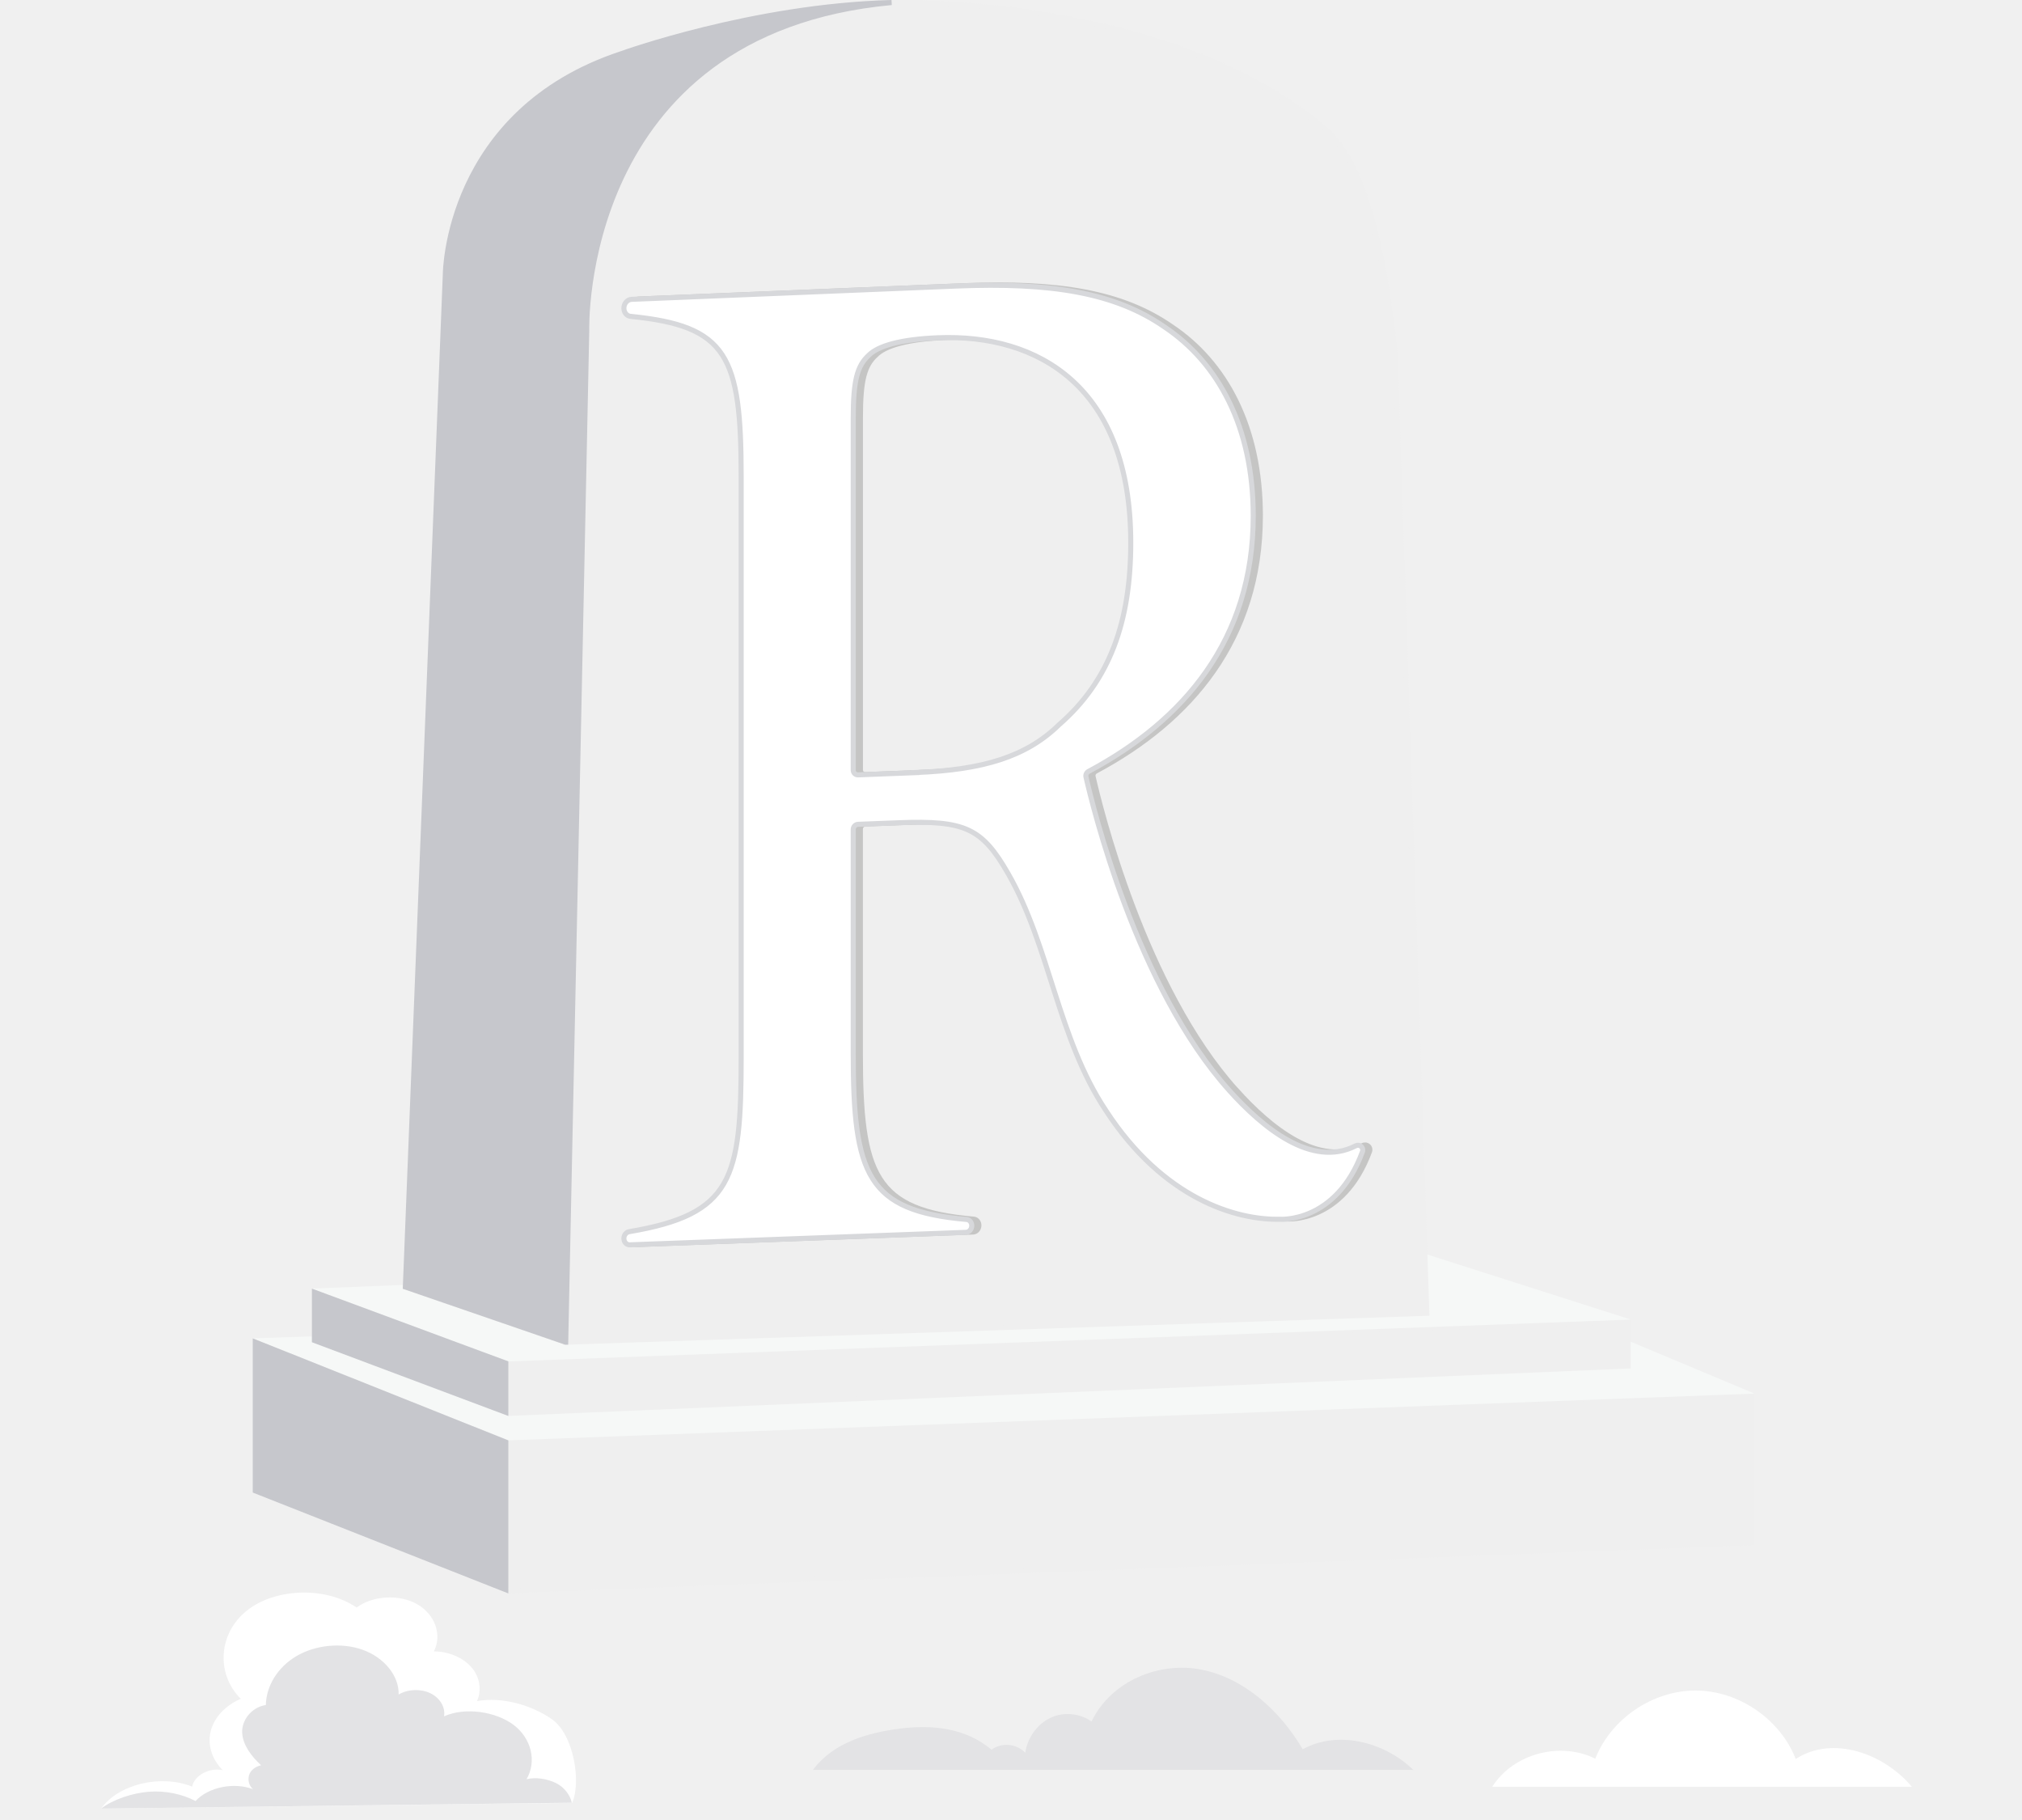
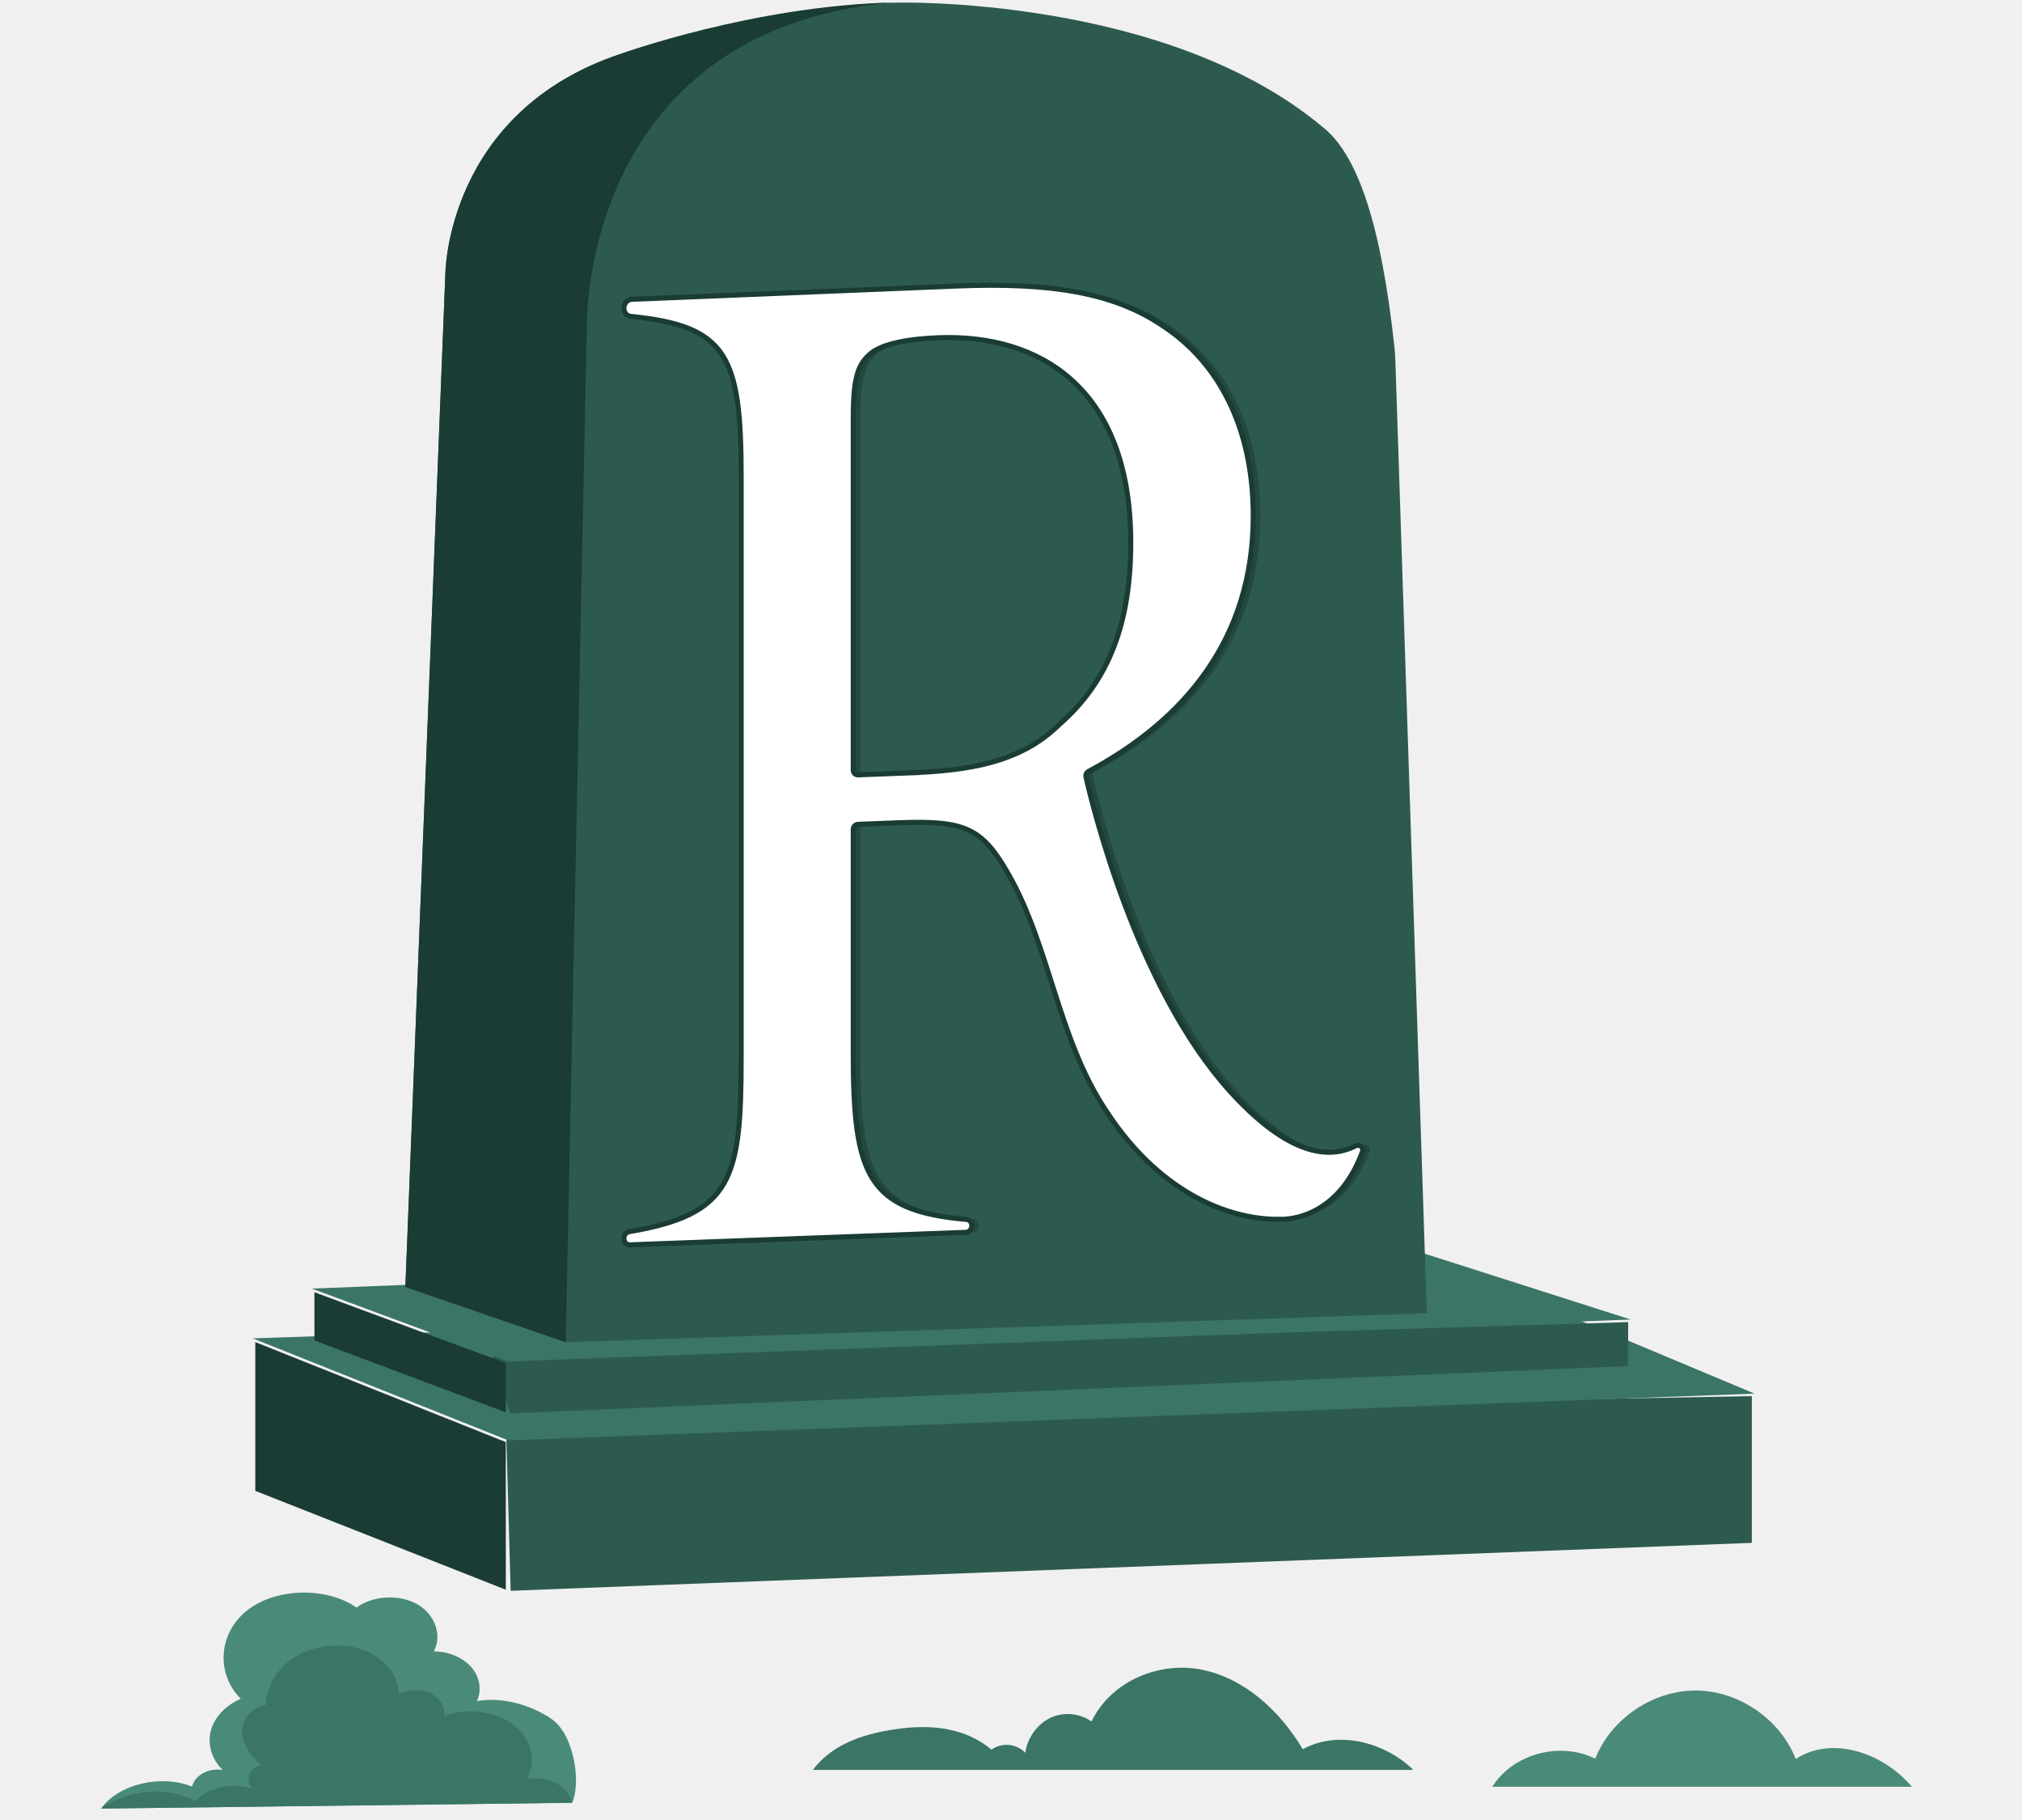
<svg xmlns="http://www.w3.org/2000/svg" viewBox="0 0 400 360">
  <defs>
    <style>
-       /* Clouds floating animation */
+       /* Clouds floating - more visible movement */
      @keyframes float-cloud-1 {
-         0%, 100% { transform: translateX(0); }
-         50% { transform: translateX(8px); }
+         0%, 100% { transform: translateX(0); opacity: 0.9; }
+         50% { transform: translateX(12px); opacity: 1; }
      }
      @keyframes float-cloud-2 {
-         0%, 100% { transform: translateX(0); }
-         50% { transform: translateX(-6px); }
+         0%, 100% { transform: translateX(0); opacity: 1; }
+         50% { transform: translateX(-10px); opacity: 0.85; }
      }
      @keyframes float-cloud-3 {
        0%, 100% { transform: translateX(0) translateY(0); }
-         50% { transform: translateX(5px) translateY(-3px); }
+         50% { transform: translateX(8px) translateY(-4px); }
      }

-       /* Tombstone subtle glow */
-       @keyframes glow {
-         0%, 100% { filter: drop-shadow(0 0 0 rgba(255,255,255,0)); }
-         50% { filter: drop-shadow(0 0 8px rgba(255,255,255,0.3)); }
+       /* Tombstone gentle breathing */
+       @keyframes breathe {
+         0%, 100% { transform: scale(1); }
+         50% { transform: scale(1.008); }
      }

-       /* R letter shimmer */
-       @keyframes shimmer {
-         0%, 100% { opacity: 1; }
-         50% { opacity: 0.85; }
+       /* R letter subtle pulse */
+       @keyframes pulse-r {
+         0%, 100% { opacity: 1; filter: brightness(1); }
+         50% { opacity: 0.95; filter: brightness(1.1); }
      }

-       .cloud-1 { animation: float-cloud-1 4s ease-in-out infinite; }
-       .cloud-2 { animation: float-cloud-2 5s ease-in-out infinite; animation-delay: 0.5s; }
-       .cloud-3 { animation: float-cloud-3 6s ease-in-out infinite; animation-delay: 1s; }
+       .cloud-1 { animation: float-cloud-1 3s ease-in-out infinite; }
+       .cloud-2 { animation: float-cloud-2 4s ease-in-out infinite; animation-delay: 0.3s; }
+       .cloud-3 { animation: float-cloud-3 3.5s ease-in-out infinite; animation-delay: 0.8s; }

-       .tombstone { animation: glow 4s ease-in-out infinite; }
-       .r-letter { animation: shimmer 3s ease-in-out infinite; }
+       .tombstone { animation: breathe 4s ease-in-out infinite; transform-origin: center bottom; }
+       .r-letter { animation: pulse-r 2.5s ease-in-out infinite; }

-       .tomb-base { fill: #efefef; stroke: #efefef; }
-       .tomb-top { fill: #f6f8f7; }
-       .tomb-side { fill: #c6c7cc; stroke: #c6c7cc; }
-       .tomb-body { fill: #efefef; stroke: #efefef; }
-       .tomb-body-side { fill: #c6c7cc; stroke: #c6c7cc; }
-       .r-main { fill: #fff; stroke: #d7d8db; }
-       .r-shadow { fill: #1d1d1b; stroke: #1d1d1b; mix-blend-mode: multiply; opacity: 0.2; }
-       .cloud-white { fill: #fff; }
-       .cloud-gray { fill: #e3e3e5; }
+       /* Couleurs foncées pour contraste sur fond clair */
+       .tomb-base { fill: #2d5a4e; }
+       .tomb-top { fill: #3a7566; }
+       .tomb-side { fill: #1a3c34; }
+       .tomb-body { fill: #2d5a4e; }
+       .tomb-body-side { fill: #1a3c34; }
+       .r-main { fill: #fff; stroke: #1a3c34; stroke-width: 1; }
+       .r-shadow { fill: #0d1f1a; opacity: 0.3; }
+       .cloud-light { fill: #4a8a78; }
+       .cloud-dark { fill: #3a7566; }
    </style>
  </defs>
  <g class="tombstone" transform="translate(50, 0)">
    <g>
      <polygon class="tomb-base" points="296.55 305.18 51.02 314.66 50.06 280.66 296.55 276.16 296.55 305.18" />
      <polygon class="tomb-top" points="0 264.73 50.56 284.91 297.05 275.66 296.73 275.51 250.91 256.31 0 264.73" />
      <polygon class="tomb-side" points="50.06 314.45 50.06 285.25 .5 265.47 .5 294.89 50.06 314.45" />
    </g>
    <polygon class="tomb-base" points="272.09 270.2 50.91 279.56 47.34 268.33 272.09 261.52 272.09 270.2" />
    <polygon class="tomb-top" points="11.7 254.89 50.56 269.3 272.59 261.01 272.32 260.92 226.45 246.26 11.7 254.89" />
    <polygon class="tomb-side" points="50.06 279.36 50.06 269.63 12.2 255.61 12.2 265.15 50.06 279.36" />
    <path class="tomb-body" d="M61.88,265.48l-31.69-10.91,7.91-200.38s.15-32.16,34.87-43.59c0,0,26.71-9.39,54.12-10.08,0,0,53.26-1.5,84.46,24.52,7.06,5.45,11.7,19.46,14.32,43.79.08.77.14,1.55.16,2.32l6.23,188.62-170.38,5.72Z" />
    <path class="tomb-body-side" d="M126.37.5c-27.41.69-53.4,10.1-53.4,10.1-34.72,11.43-34.87,43.59-34.87,43.59l-7.91,200.38,31.69,10.91h.03l4.16-200.12S64.26,6.26,126.37.5Z" />
    <g class="r-letter">
      <path class="r-shadow" d="M194.64,215.7c6.58,7.29,16.25,15.33,24.95,10.89.8-.41,1.65.33,1.34,1.17-5.25,14.23-16.37,13.35-16.37,13.35-8.62.18-23.04-4.06-34.38-21.51-9.54-14.34-11.06-32.44-19.31-46.81-5.16-9.02-8.51-10.62-21.65-10.11l-8.05.31c-.54.02-.97.47-.97,1.01v44.24c0,24.06,2.74,31.22,22.43,32.91.58.05,1.02.58,1.02,1.23h0c0,.7-.51,1.29-1.14,1.32l-66.51,2.47c-.65.02-1.17-.54-1.17-1.26h0c0-.66.45-1.24,1.04-1.34,20.41-3.45,22.16-10.42,22.16-34.48v-114.84c0-23.92-2.71-29.83-21.87-31.73-.76-.07-1.33-.76-1.33-1.62h0c0-.93.68-1.71,1.51-1.75l64.22-2.63c18.82-.77,31.45,1.31,41.24,8.12,10.57,7.07,17.53,19.76,17.53,37.36,0,24.51-13.84,40.55-32.57,50.54-.4.21-.62.66-.52,1.1,1.27,5.59,9.98,41.68,28.4,62.07ZM132.57,152.76c13.4-.52,21.91-3.16,28.36-9.46,10.05-8.75,14.18-20.45,14.18-36.01,0-30.84-18.3-41.34-38.15-40.53-7.48.3-11.86,1.63-13.66,3.44-2.32,2.11-3.09,5.02-3.09,12.51v69.58c0,.54.43.95.97.93l11.4-.44Z" />
      <path class="r-main" d="M193.23,215.76c6.58,7.29,16.25,15.33,24.95,10.89.8-.41,1.65.33,1.34,1.17-5.25,14.23-16.37,13.35-16.37,13.35-8.62.18-23.04-4.06-34.38-21.51-9.54-14.34-11.06-32.43-19.31-46.81-5.16-9.02-8.51-10.62-21.65-10.11l-8.05.31c-.54.02-.97.47-.97,1.01v44.24c0,24.06,2.74,31.21,22.43,32.91.58.05,1.02.58,1.02,1.23h0c0,.7-.51,1.29-1.14,1.32l-66.51,2.47c-.65.02-1.17-.54-1.17-1.26h0c0-.66.45-1.24,1.04-1.34,20.41-3.45,22.16-10.42,22.16-34.48v-114.84c0-23.92-2.71-29.83-21.87-31.73-.76-.07-1.33-.76-1.33-1.62h0c0-.93.68-1.71,1.51-1.75l64.22-2.63c18.82-.77,31.45,1.31,41.24,8.11,10.57,7.07,17.53,19.76,17.53,37.35,0,24.51-13.84,40.54-32.57,50.54-.4.21-.62.66-.52,1.1,1.27,5.59,9.98,41.68,28.4,62.07ZM131.15,152.81c13.4-.52,21.91-3.16,28.36-9.46,10.05-8.75,14.18-20.44,14.18-36.01,0-30.84-18.3-41.34-38.15-40.53-7.48.3-11.86,1.63-13.66,3.44-2.32,2.11-3.09,5.02-3.09,12.51v69.58c0,.54.43.95.97.93l11.4-.44Z" />
    </g>
  </g>
  <g transform="translate(20, 315)">
    <g class="cloud-1">
-       <path class="cloud-white" d="M0,42.74c3.45-4.85,11.82-6.83,18.02-4.34.37-2.19,3.39-3.83,6.03-3.27-2.15-2.13-3.04-5.05-2.36-7.74.69-2.69,2.93-5.09,5.95-6.36-5-4.97-4.43-13.02,1.25-17.49,5.68-4.47,15.63-4.73,21.65-.56,3.17-2.38,8.44-2.68,11.98-.67,3.54,2.01,5,6.11,3.3,9.34,2.9,0,5.76,1.21,7.43,3.13,1.67,1.92,2.09,4.5,1.11,6.71,5.09-.94,10.92.87,14.77,3.54,4.45,3.08,5.86,12.61,4.05,16.58L0,42.74Z" />
-       <path class="cloud-gray" d="M0,42.74c2.33-1.8,6.25-3.09,9.46-3.33,3.21-.24,6.52.42,9.22,1.84,2.53-2.75,7.55-3.78,11.39-2.34-.85-.65-1.08-1.9-.79-2.82.29-.92,1.24-1.68,2.37-1.91-1.96-1.83-3.62-4.03-3.74-6.44s1.75-5.01,4.68-5.49c.08-3.73,2.29-7.44,6.02-9.65,3.72-2.21,8.91-2.78,13.13-1.27,4.22,1.51,7.23,5.12,7.12,8.85,1.78-1.07,4.36-1.18,6.26-.26,1.91.91,3.03,2.79,2.72,4.57,4.22-1.87,10.28-.94,13.79,1.72,3.51,2.67,4.58,7.21,2.53,10.73,1.85-.48,4.11-.07,5.78.73,1.67.81,2.83,2.36,3.18,3.91L0,42.74Z" />
+       <path class="cloud-light" d="M0,42.74c3.45-4.85,11.82-6.83,18.02-4.34.37-2.19,3.39-3.83,6.03-3.27-2.15-2.13-3.04-5.05-2.36-7.74.69-2.69,2.93-5.09,5.95-6.36-5-4.97-4.43-13.02,1.25-17.49,5.68-4.47,15.63-4.73,21.65-.56,3.17-2.38,8.44-2.68,11.98-.67,3.54,2.01,5,6.11,3.3,9.34,2.9,0,5.76,1.21,7.43,3.13,1.67,1.92,2.09,4.5,1.11,6.71,5.09-.94,10.92.87,14.77,3.54,4.45,3.08,5.86,12.61,4.05,16.58L0,42.74Z" />
+       <path class="cloud-dark" d="M0,42.74c2.33-1.8,6.25-3.09,9.46-3.33,3.21-.24,6.52.42,9.22,1.84,2.53-2.75,7.55-3.78,11.39-2.34-.85-.65-1.08-1.9-.79-2.82.29-.92,1.24-1.68,2.37-1.91-1.96-1.83-3.62-4.03-3.74-6.44s1.75-5.01,4.68-5.49c.08-3.73,2.29-7.44,6.02-9.65,3.72-2.21,8.91-2.78,13.13-1.27,4.22,1.51,7.23,5.12,7.12,8.85,1.78-1.07,4.36-1.18,6.26-.26,1.91.91,3.03,2.79,2.72,4.57,4.22-1.87,10.28-.94,13.79,1.72,3.51,2.67,4.58,7.21,2.53,10.73,1.85-.48,4.11-.07,5.78.73,1.67.81,2.83,2.36,3.18,3.91L0,42.74Z" />
    </g>
    <g class="cloud-2" transform="translate(140, -5)">
-       <path class="cloud-gray" d="M119.61,40.09h-118.79c4-5.42,10.87-7.37,17.29-8.18,6.43-.81,12.96-.09,18.04,4.18,1.99-1.48,4.95-1.21,6.67.61.44-2.99,2.38-5.67,4.97-6.9,2.59-1.23,5.76-.95,8.14.71,3.9-8.07,13.44-11.92,21.81-10.24,8.37,1.68,15.43,8.05,19.97,15.73,6.93-3.79,16.14-1.5,21.89,4.1Z" />
+       <path class="cloud-dark" d="M119.61,40.09h-118.79c4-5.42,10.87-7.37,17.29-8.18,6.43-.81,12.96-.09,18.04,4.18,1.99-1.48,4.95-1.21,6.67.61.44-2.99,2.38-5.67,4.97-6.9,2.59-1.23,5.76-.95,8.14.71,3.9-8.07,13.44-11.92,21.81-10.24,8.37,1.68,15.43,8.05,19.97,15.73,6.93-3.79,16.14-1.5,21.89,4.1Z" />
    </g>
    <g class="cloud-3" transform="translate(250, 0)">
-       <path class="cloud-white" d="M108.21,38.43h-83.01c4.15-6.56,13.43-9.02,20.38-5.56,3.12-7.9,11.36-13.49,19.85-13.48,8.49.01,16.71,5.63,19.81,13.54,7.25-4.73,17.41-1.14,22.97,5.5Z" />
+       <path class="cloud-light" d="M108.21,38.43h-83.01c4.15-6.56,13.43-9.02,20.38-5.56,3.12-7.9,11.36-13.49,19.85-13.48,8.49.01,16.71,5.63,19.81,13.54,7.25-4.73,17.41-1.14,22.97,5.5Z" />
    </g>
  </g>
</svg>
